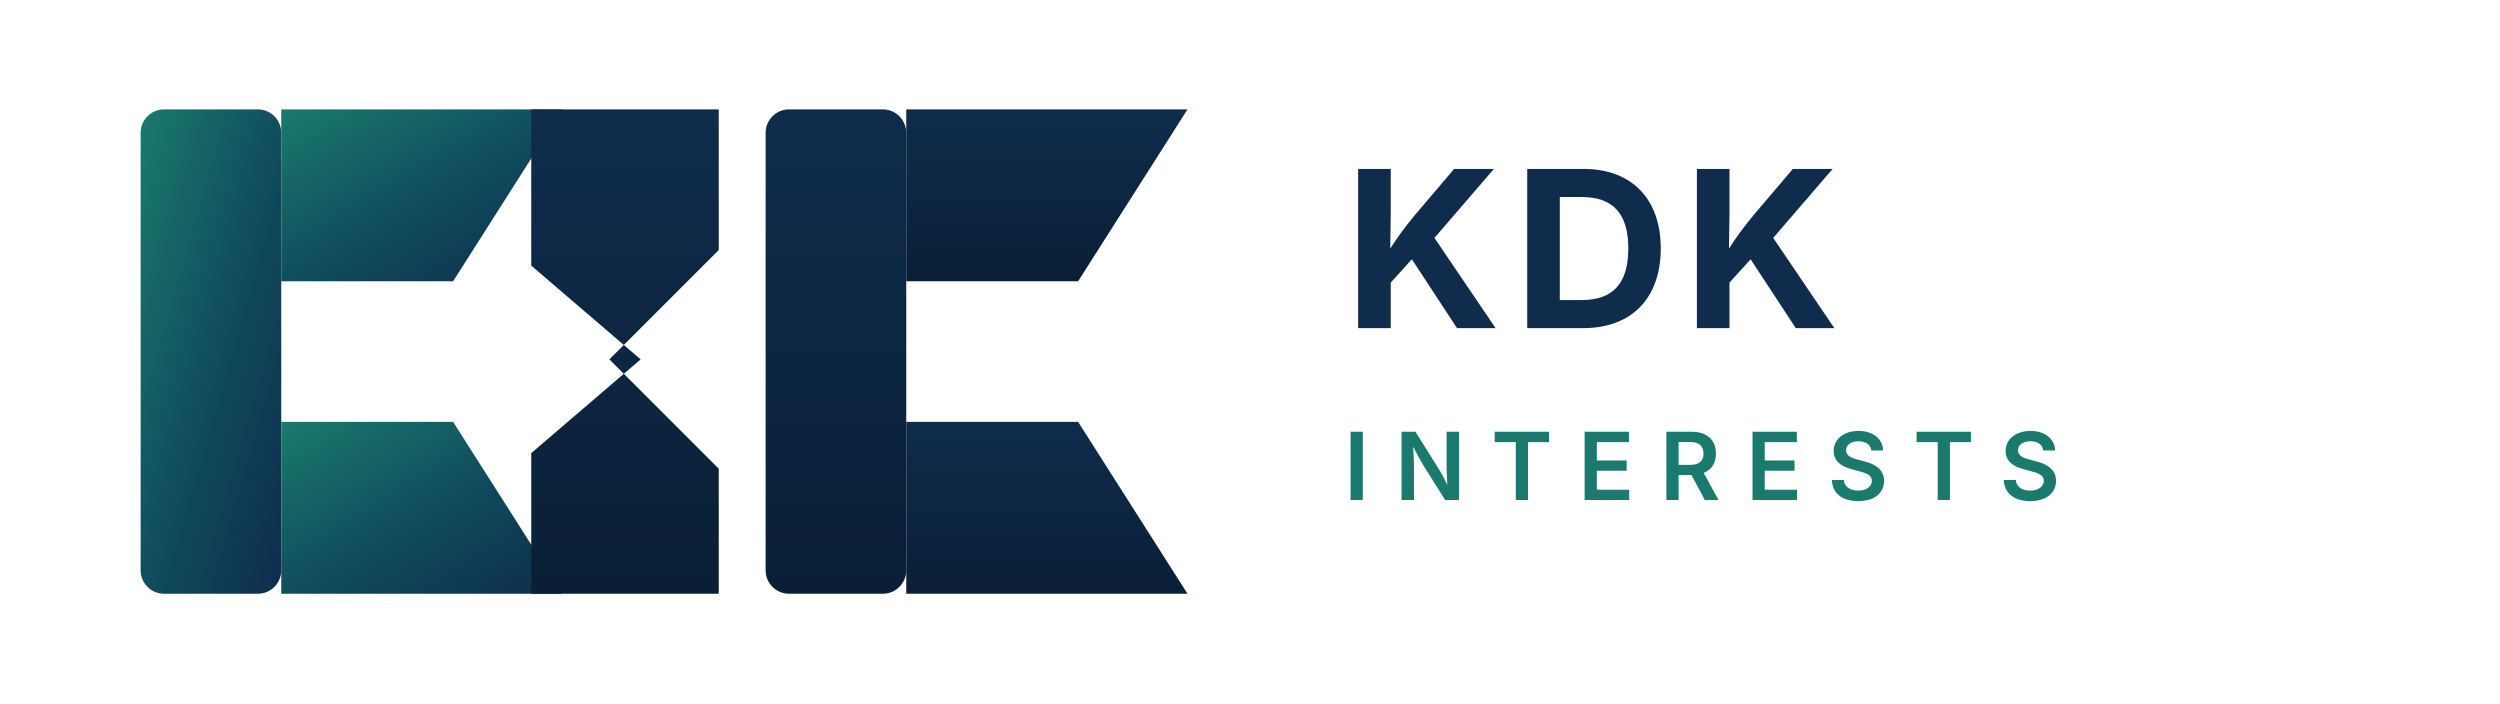
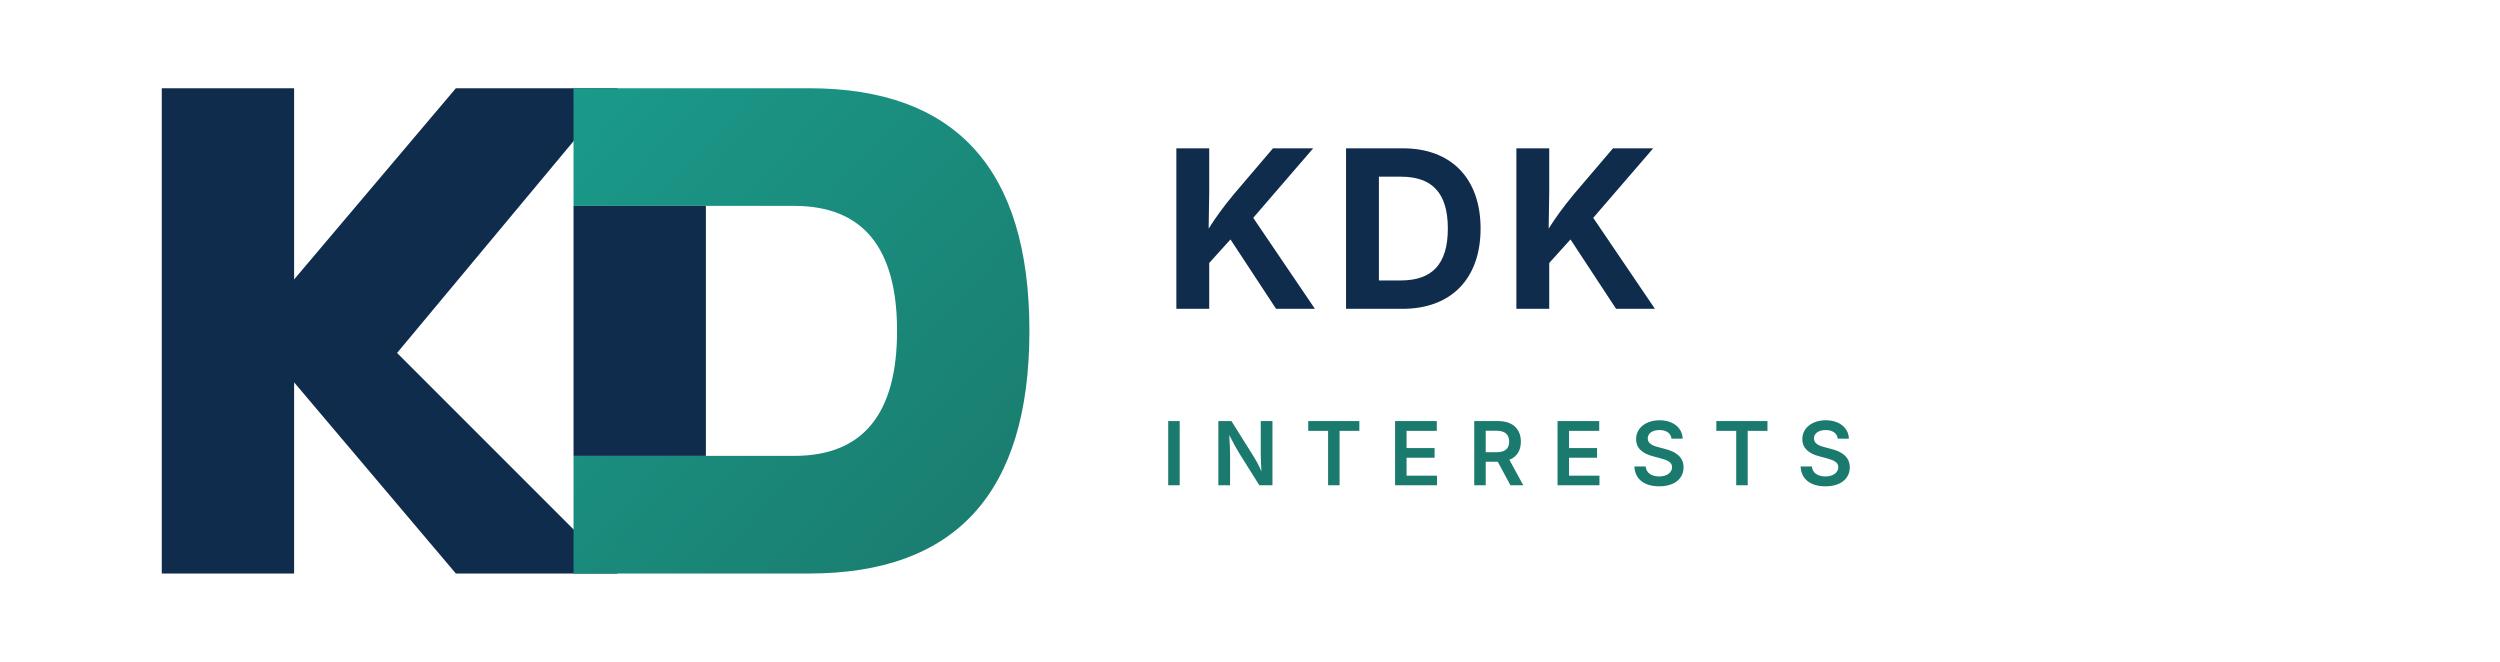
- <svg xmlns="http://www.w3.org/2000/svg" viewBox="0 0 320 90" width="320" height="90" role="img" aria-label="KDK Interests">
+ <svg xmlns="http://www.w3.org/2000/svg" viewBox="0 0 340 90" width="340" height="90" role="img" aria-label="KDK Interests">
  <defs>
-     <linearGradient id="tealNavy" x1="0%" y1="0%" x2="100%" y2="100%">
-       <stop offset="0%" stop-color="#1a7a6d" />
-       <stop offset="55%" stop-color="#0f4a5c" />
-       <stop offset="100%" stop-color="#0f2c4c" />
-     </linearGradient>
-     <linearGradient id="navySolid" x1="0%" y1="0%" x2="0%" y2="100%">
-       <stop offset="0%" stop-color="#0f2c4c" />
-       <stop offset="100%" stop-color="#0a1f36" />
+     <linearGradient id="tealGrad" x1="0%" y1="0%" x2="100%" y2="100%">
+       <stop offset="0%" stop-color="#1a9a8a" />
+       <stop offset="100%" stop-color="#1a7a6d" />
    </linearGradient>
  </defs>
-   <rect x="18" y="14" width="18" height="62" rx="3" fill="url(#tealNavy)" />
-   <path d="M36 14 L72 14 L58 36 L36 36 Z" fill="url(#tealNavy)" />
-   <path d="M36 54 L58 54 L72 76 L36 76 Z" fill="url(#tealNavy)" />
-   <path d="M68 14             L92 14             L92 32             L78 46             L92 60             L92 76             L68 76             L68 58             L82 46             L68 34             Z" fill="url(#navySolid)" />
-   <rect x="98" y="14" width="18" height="62" rx="3" fill="url(#navySolid)" />
-   <path d="M116 14 L152 14 L138 36 L116 36 Z" fill="url(#navySolid)" />
-   <path d="M116 54 L138 54 L152 76 L116 76 Z" fill="url(#navySolid)" />
-   <text x="172" y="42" font-family="Inter, system-ui, -apple-system, BlinkMacSystemFont, sans-serif" font-size="28" font-weight="700" fill="#0f2c4c" letter-spacing="1.5">KDK</text>
-   <text x="172" y="64" font-family="Inter, system-ui, -apple-system, BlinkMacSystemFont, sans-serif" font-size="12" font-weight="600" fill="#1a7a6d" letter-spacing="3.2">INTERESTS</text>
+   <path d="M22 12             L40 12             L40 38             L62 12             L84 12             L54 48             L84 78             L62 78             L40 52             L40 78             L22 78             Z" fill="#0f2c4c" />
+   <path d="M78 12             L110 12             Q140 12 140 45             Q140 78 110 78             L78 78             L78 62             L108 62             Q122 62 122 45             Q122 28 108 28             L78 28             Z" fill="url(#tealGrad)" />
+   <path d="M78 28 L96 28 L96 62 L78 62 Z" fill="#0f2c4c" />
+   <text x="158" y="42" font-family="Inter, system-ui, -apple-system, BlinkMacSystemFont, sans-serif" font-size="30" font-weight="700" fill="#0f2c4c" letter-spacing="1.5">KDK</text>
+   <text x="158" y="66" font-family="Inter, system-ui, -apple-system, BlinkMacSystemFont, sans-serif" font-size="12" font-weight="600" fill="#1a7a6d" letter-spacing="3.5">INTERESTS</text>
</svg>
